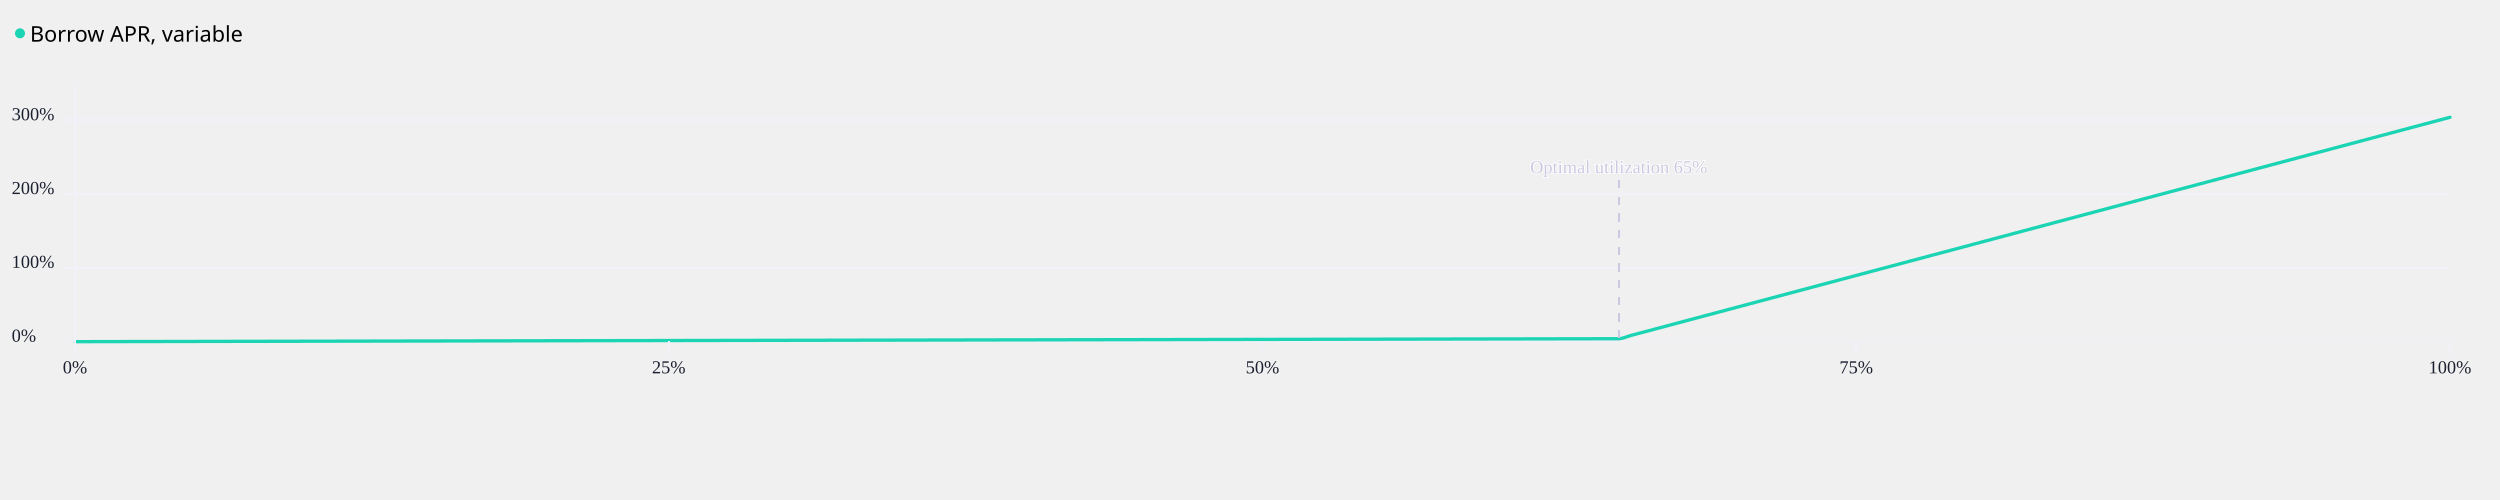
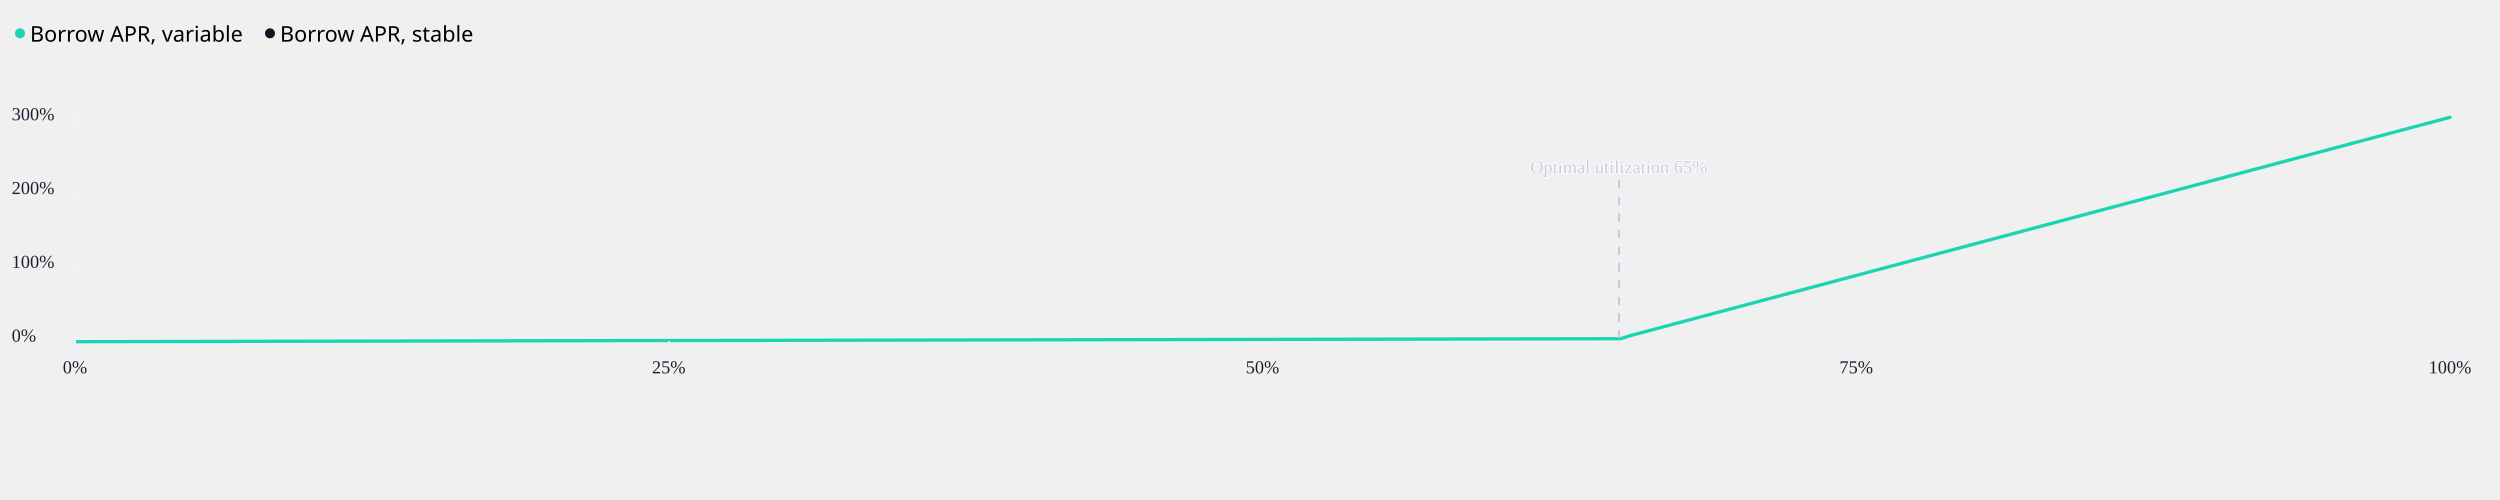
<svg xmlns="http://www.w3.org/2000/svg" style="background: white;" width="1500" height="300">
  <g style="color: black; font-size: 13px; font-family: sans-serif; transform: translate(18px, 25px);">
    <g>
      <circle r="3" cx="-6" cy="-5" style="fill: #1AD4B3" />
      <text>Borrow APR, variable</text>
+     </g>
+     <g style="transform: translateX(150px);">
+       <circle r="3" cx="-6" cy="-5" style="fill: #101423" />
+       <text>Borrow APR, stable</text>
    </g>
  </g>
  <g class="visx-group" transform="translate(45, 50)">
    <g class="visx-group visx-rows" transform="translate(0, 0)">
      <line class="visx-line" x1="0" y1="155" x2="1425" y2="155" fill="transparent" shape-rendering="crispEdges" stroke="#F2F0F9" stroke-width="1" pointer-events="none" />
      <line class="visx-line" x1="0" y1="110.714" x2="1425" y2="110.714" fill="transparent" shape-rendering="crispEdges" stroke="#F2F0F9" stroke-width="1" pointer-events="none" />
      <line class="visx-line" x1="0" y1="66.429" x2="1425" y2="66.429" fill="transparent" shape-rendering="crispEdges" stroke="#F2F0F9" stroke-width="1" pointer-events="none" />
      <line class="visx-line" x1="0" y1="22.143" x2="1425" y2="22.143" fill="transparent" shape-rendering="crispEdges" stroke="#F2F0F9" stroke-width="1" pointer-events="none" />
    </g>
    <path class="visx-linepath" d="M0,155C2.375,154.995,4.75,154.991,7.125,154.986C9.5,154.982,11.875,154.977,14.25,154.973C16.625,154.968,19,154.964,21.375,154.959C23.75,154.955,26.125,154.95,28.5,154.945C30.875,154.941,33.25,154.936,35.625,154.932C38,154.927,40.375,154.923,42.75,154.918C45.125,154.914,47.5,154.909,49.875,154.905C52.25,154.9,54.625,154.896,57,154.891C59.375,154.886,61.75,154.882,64.125,154.877C66.5,154.873,68.875,154.868,71.25,154.864C73.625,154.859,76,154.855,78.375,154.85C80.75,154.846,83.125,154.841,85.5,154.836C87.875,154.832,90.25,154.827,92.625,154.823C95,154.818,97.375,154.814,99.75,154.809C102.125,154.805,104.5,154.8,106.875,154.796C109.25,154.791,111.625,154.787,114,154.782C116.375,154.777,118.75,154.773,121.125,154.768C123.5,154.764,125.875,154.759,128.25,154.755C130.625,154.75,133,154.746,135.375,154.741C137.75,154.737,140.125,154.732,142.5,154.727C144.875,154.723,147.25,154.718,149.625,154.714C152,154.709,154.375,154.705,156.75,154.7C159.125,154.696,161.5,154.691,163.875,154.687C166.25,154.682,168.625,154.678,171,154.673C173.375,154.668,175.75,154.664,178.125,154.659C180.5,154.655,182.875,154.65,185.25,154.646C187.625,154.641,190,154.637,192.375,154.632C194.75,154.628,197.125,154.623,199.5,154.618C201.875,154.614,204.25,154.609,206.625,154.605C209,154.6,211.375,154.596,213.75,154.591C216.125,154.587,218.5,154.582,220.875,154.578C223.25,154.573,225.625,154.568,228,154.564C230.375,154.559,232.75,154.555,235.125,154.55C237.5,154.546,239.875,154.541,242.25,154.537C244.625,154.532,247,154.528,249.375,154.523C251.75,154.519,254.125,154.514,256.5,154.509C258.875,154.505,261.25,154.5,263.625,154.496C266,154.491,268.375,154.487,270.75,154.482C273.125,154.478,275.5,154.473,277.875,154.469C280.25,154.464,282.625,154.459,285,154.455C287.375,154.45,289.75,154.446,292.125,154.441C294.5,154.437,296.875,154.432,299.25,154.428C301.625,154.423,304,154.419,306.375,154.414C308.75,154.41,311.125,154.405,313.5,154.4C315.875,154.396,318.25,154.391,320.625,154.387C323,154.382,325.375,154.378,327.75,154.373C330.125,154.369,332.5,154.364,334.875,154.36C337.25,154.355,339.625,154.35,342,154.346C344.375,154.341,346.75,154.337,349.125,154.332C351.5,154.328,353.875,154.323,356.25,154.319C358.625,154.314,361,154.31,363.375,154.305C365.75,154.301,368.125,154.296,370.5,154.291C372.875,154.287,375.25,154.282,377.625,154.278C380,154.273,382.375,154.269,384.75,154.264C387.125,154.26,389.5,154.255,391.875,154.251C394.25,154.246,396.625,154.241,399,154.237C401.375,154.232,403.75,154.228,406.125,154.223C408.5,154.219,410.875,154.214,413.25,154.21C415.625,154.205,418,154.201,420.375,154.196C422.75,154.192,425.125,154.187,427.5,154.182C429.875,154.178,432.25,154.173,434.625,154.169C437,154.164,439.375,154.16,441.75,154.155C444.125,154.151,446.5,154.146,448.875,154.142C451.25,154.137,453.625,154.132,456,154.128C458.375,154.123,460.75,154.119,463.125,154.114C465.5,154.11,467.875,154.105,470.25,154.101C472.625,154.096,475,154.092,477.375,154.087C479.75,154.082,482.125,154.078,484.5,154.073C486.875,154.069,489.25,154.064,491.625,154.06C494,154.055,496.375,154.051,498.75,154.046C501.125,154.042,503.5,154.037,505.875,154.033C508.25,154.028,510.625,154.023,513,154.019C515.375,154.014,517.75,154.01,520.125,154.005C522.5,154.001,524.875,153.996,527.25,153.992C529.625,153.987,532,153.983,534.375,153.978C536.75,153.973,539.125,153.969,541.5,153.964C543.875,153.96,546.25,153.955,548.625,153.951C551,153.946,553.375,153.942,555.75,153.937C558.125,153.933,560.5,153.928,562.875,153.924C565.25,153.919,567.625,153.914,570,153.91C572.375,153.905,574.75,153.901,577.125,153.896C579.5,153.892,581.875,153.887,584.25,153.883C586.625,153.878,589,153.874,591.375,153.869C593.75,153.864,596.125,153.86,598.5,153.855C600.875,153.851,603.25,153.846,605.625,153.842C608,153.837,610.375,153.833,612.75,153.828C615.125,153.824,617.5,153.819,619.875,153.815C622.25,153.81,624.625,153.805,627,153.801C629.375,153.796,631.75,153.792,634.125,153.787C636.5,153.783,638.875,153.778,641.25,153.774C643.625,153.769,646,153.765,648.375,153.76C650.75,153.755,653.125,153.751,655.5,153.746C657.875,153.742,660.25,153.737,662.625,153.733C665,153.728,667.375,153.724,669.75,153.719C672.125,153.715,674.5,153.71,676.875,153.705C679.25,153.701,681.625,153.696,684,153.692C686.375,153.687,688.75,153.683,691.125,153.678C693.5,153.674,695.875,153.669,698.25,153.665C700.625,153.66,703,153.656,705.375,153.651C707.75,153.646,710.125,153.642,712.5,153.637C714.875,153.633,717.25,153.628,719.625,153.624C722,153.619,724.375,153.615,726.75,153.61C729.125,153.606,731.5,153.601,733.875,153.596C736.25,153.592,738.625,153.587,741,153.583C743.375,153.578,745.75,153.574,748.125,153.569C750.5,153.565,752.875,153.56,755.25,153.556C757.625,153.551,760,153.547,762.375,153.542C764.75,153.537,767.125,153.533,769.5,153.528C771.875,153.524,774.25,153.519,776.625,153.515C779,153.51,781.375,153.506,783.75,153.501C786.125,153.497,788.5,153.492,790.875,153.487C793.25,153.483,795.625,153.478,798,153.474C800.375,153.469,802.75,153.465,805.125,153.46C807.5,153.456,809.875,153.451,812.25,153.447C814.625,153.442,817,153.438,819.375,153.433C821.75,153.428,824.125,153.424,826.5,153.419C828.875,153.415,831.25,153.41,833.625,153.406C836,153.401,838.375,153.397,840.75,153.392C843.125,153.388,845.5,153.383,847.875,153.378C850.25,153.374,852.625,153.369,855,153.365C857.375,153.36,859.75,153.356,862.125,153.351C864.5,153.347,866.875,153.342,869.25,153.338C871.625,153.333,874,153.328,876.375,153.324C878.75,153.319,881.125,153.315,883.5,153.31C885.875,153.306,888.25,153.301,890.625,153.297C893,153.292,895.375,153.288,897.75,153.283C900.125,153.279,902.5,153.274,904.875,153.269C907.25,153.265,909.625,153.26,912,153.256C914.375,153.251,916.75,153.247,919.125,153.242C921.5,153.238,923.875,153.238,926.25,153.229C928.625,153.219,931,151.963,933.375,151.331C935.75,150.698,938.125,150.065,940.5,149.433C942.875,148.8,945.25,148.167,947.625,147.535C950,146.902,952.375,146.269,954.75,145.637C957.125,145.004,959.5,144.371,961.875,143.739C964.25,143.106,966.625,142.473,969,141.841C971.375,141.208,973.75,140.576,976.125,139.943C978.5,139.31,980.875,138.678,983.25,138.045C985.625,137.412,988,136.78,990.375,136.147C992.75,135.514,995.125,134.882,997.5,134.249C999.875,133.616,1002.25,132.984,1004.625,132.351C1007,131.718,1009.375,131.086,1011.75,130.453C1014.125,129.82,1016.5,129.188,1018.875,128.555C1021.25,127.922,1023.625,127.29,1026,126.657C1028.375,126.024,1030.75,125.392,1033.125,124.759C1035.5,124.127,1037.875,123.494,1040.25,122.861C1042.625,122.229,1045,121.596,1047.375,120.963C1049.75,120.331,1052.125,119.698,1054.5,119.065C1056.875,118.433,1059.25,117.8,1061.625,117.167C1064,116.535,1066.375,115.902,1068.75,115.269C1071.125,114.637,1073.5,114.004,1075.875,113.371C1078.25,112.739,1080.625,112.106,1083,111.473C1085.375,110.841,1087.75,110.208,1090.125,109.576C1092.5,108.943,1094.875,108.31,1097.25,107.678C1099.625,107.045,1102,106.412,1104.375,105.78C1106.75,105.147,1109.125,104.514,1111.5,103.882C1113.875,103.249,1116.25,102.616,1118.625,101.984C1121,101.351,1123.375,100.718,1125.75,100.086C1128.125,99.453,1130.5,98.82,1132.875,98.188C1135.25,97.555,1137.625,96.922,1140,96.29C1142.375,95.657,1144.75,95.024,1147.125,94.392C1149.5,93.759,1151.875,93.127,1154.25,92.494C1156.625,91.861,1159,91.229,1161.375,90.596C1163.75,89.963,1166.125,89.331,1168.5,88.698C1170.875,88.065,1173.25,87.433,1175.625,86.8C1178,86.167,1180.375,85.535,1182.75,84.902C1185.125,84.269,1187.5,83.637,1189.875,83.004C1192.25,82.371,1194.625,81.739,1197,81.106C1199.375,80.473,1201.75,79.841,1204.125,79.208C1206.5,78.576,1208.875,77.943,1211.25,77.31C1213.625,76.678,1216,76.045,1218.375,75.412C1220.75,74.78,1223.125,74.147,1225.5,73.514C1227.875,72.882,1230.25,72.249,1232.625,71.616C1235,70.984,1237.375,70.351,1239.75,69.718C1242.125,69.086,1244.5,68.453,1246.875,67.82C1249.25,67.188,1251.625,66.555,1254,65.922C1256.375,65.29,1258.75,64.657,1261.125,64.024C1263.5,63.392,1265.875,62.759,1268.25,62.127C1270.625,61.494,1273,60.861,1275.375,60.229C1277.75,59.596,1280.125,58.963,1282.5,58.331C1284.875,57.698,1287.25,57.065,1289.625,56.433C1292,55.8,1294.375,55.167,1296.75,54.535C1299.125,53.902,1301.5,53.269,1303.875,52.637C1306.25,52.004,1308.625,51.371,1311,50.739C1313.375,50.106,1315.75,49.473,1318.125,48.841C1320.5,48.208,1322.875,47.576,1325.25,46.943C1327.625,46.31,1330,45.678,1332.375,45.045C1334.75,44.412,1337.125,43.78,1339.5,43.147C1341.875,42.514,1344.25,41.882,1346.625,41.249C1349,40.616,1351.375,39.984,1353.75,39.351C1356.125,38.718,1358.5,38.086,1360.875,37.453C1363.25,36.82,1365.625,36.188,1368,35.555C1370.375,34.922,1372.75,34.29,1375.125,33.657C1377.5,33.024,1379.875,32.392,1382.25,31.759C1384.625,31.127,1387,30.494,1389.375,29.861C1391.75,29.229,1394.125,28.596,1396.5,27.963C1398.875,27.331,1401.25,26.698,1403.625,26.065C1406,25.433,1408.375,24.8,1410.75,24.167C1413.125,23.535,1415.5,22.902,1417.875,22.269C1420.25,21.637,1422.625,21.004,1425,20.371" fill="transparent" stroke-linecap="round" stroke="#1AD4B3" stroke-width="2" />
    <g class="visx-group visx-axis visx-axis-bottom" transform="translate(0, 155)">
      <g class="visx-group visx-axis-tick" transform="translate(0, 0)">
        <line class="visx-line" x1="0" y1="0" x2="0" y2="8" fill="transparent" shape-rendering="crispEdges" stroke="#F2F0F9" stroke-width="1" stroke-linecap="square" />
        <svg x="0" y="0" font-size="11" style="overflow:visible">
          <text transform="" x="0" y="19" fill="#1B2030" font-size="11" text-anchor="middle">
            <tspan x="0" dy="0em">0%</tspan>
          </text>
        </svg>
      </g>
      <g class="visx-group visx-axis-tick" transform="translate(0, 0)">
        <line class="visx-line" x1="356.25" y1="0" x2="356.25" y2="8" fill="transparent" shape-rendering="crispEdges" stroke="#F2F0F9" stroke-width="1" stroke-linecap="square" />
        <svg x="0" y="0" font-size="11" style="overflow:visible">
          <text transform="" x="356.25" y="19" fill="#1B2030" font-size="11" text-anchor="middle">
            <tspan x="356.25" dy="0em">25%</tspan>
          </text>
        </svg>
      </g>
      <g class="visx-group visx-axis-tick" transform="translate(0, 0)">
        <line class="visx-line" x1="712.5" y1="0" x2="712.5" y2="8" fill="transparent" shape-rendering="crispEdges" stroke="#F2F0F9" stroke-width="1" stroke-linecap="square" />
        <svg x="0" y="0" font-size="11" style="overflow:visible">
          <text transform="" x="712.5" y="19" fill="#1B2030" font-size="11" text-anchor="middle">
            <tspan x="712.5" dy="0em">50%</tspan>
          </text>
        </svg>
      </g>
      <g class="visx-group visx-axis-tick" transform="translate(0, 0)">
        <line class="visx-line" x1="1068.75" y1="0" x2="1068.75" y2="8" fill="transparent" shape-rendering="crispEdges" stroke="#F2F0F9" stroke-width="1" stroke-linecap="square" />
        <svg x="0" y="0" font-size="11" style="overflow:visible">
          <text transform="" x="1068.75" y="19" fill="#1B2030" font-size="11" text-anchor="middle">
            <tspan x="1068.75" dy="0em">75%</tspan>
          </text>
        </svg>
      </g>
      <g class="visx-group visx-axis-tick" transform="translate(0, 0)">
        <line class="visx-line" x1="1425" y1="0" x2="1425" y2="8" fill="transparent" shape-rendering="crispEdges" stroke="#F2F0F9" stroke-width="1" stroke-linecap="square" />
        <svg x="0" y="0" font-size="11" style="overflow:visible">
          <text transform="" x="1425" y="19" fill="#1B2030" font-size="11" text-anchor="middle">
            <tspan x="1425" dy="0em">100%</tspan>
          </text>
        </svg>
      </g>
    </g>
    <g class="visx-group visx-axis visx-axis-left" transform="translate(0, 0)">
      <g class="visx-group visx-axis-tick" transform="translate(0, 0)">
        <line class="visx-line" x1="0" y1="155" x2="-8" y2="155" fill="transparent" shape-rendering="crispEdges" stroke="#F2F0F9" stroke-width="1" stroke-linecap="square" />
        <svg x="-30" y="0" font-size="11" style="overflow:visible">
          <text transform="" x="-8" y="155" fill="#1B2030" font-size="11" text-anchor="start">
            <tspan x="-8" dy="0em">0%</tspan>
          </text>
        </svg>
      </g>
      <g class="visx-group visx-axis-tick" transform="translate(0, 0)">
        <line class="visx-line" x1="0" y1="110.714" x2="-8" y2="110.714" fill="transparent" shape-rendering="crispEdges" stroke="#F2F0F9" stroke-width="1" stroke-linecap="square" />
        <svg x="-30" y="0" font-size="11" style="overflow:visible">
          <text transform="" x="-8" y="110.714" fill="#1B2030" font-size="11" text-anchor="start">
            <tspan x="-8" dy="0em">100%</tspan>
          </text>
        </svg>
      </g>
      <g class="visx-group visx-axis-tick" transform="translate(0, 0)">
        <line class="visx-line" x1="0" y1="66.429" x2="-8" y2="66.429" fill="transparent" shape-rendering="crispEdges" stroke="#F2F0F9" stroke-width="1" stroke-linecap="square" />
        <svg x="-30" y="0" font-size="11" style="overflow:visible">
          <text transform="" x="-8" y="66.429" fill="#1B2030" font-size="11" text-anchor="start">
            <tspan x="-8" dy="0em">200%</tspan>
          </text>
        </svg>
      </g>
      <g class="visx-group visx-axis-tick" transform="translate(0, 0)">
        <line class="visx-line" x1="0" y1="22.143" x2="-8" y2="22.143" fill="transparent" shape-rendering="crispEdges" stroke="#F2F0F9" stroke-width="1" stroke-linecap="square" />
        <svg x="-30" y="0" font-size="11" style="overflow:visible">
          <text transform="" x="-8" y="22.143" fill="#1B2030" font-size="11" text-anchor="start">
            <tspan x="-8" dy="0em">300%</tspan>
          </text>
        </svg>
      </g>
      <line class="visx-line visx-axis-line" x1="0" y1="155.5" x2="0" y2="0.5" fill="transparent" shape-rendering="crispEdges" stroke="#F2F0F9" stroke-width="1" />
    </g>
    <rect class="visx-bar" width="1425" height="155" fill="transparent" />
    <line class="visx-line" x1="926.25" y1="58" x2="926.25" y2="155" fill="transparent" shape-rendering="crispEdges" stroke="#CDC8E1" stroke-width="1" pointer-events="none" stroke-dasharray="5" />
    <svg x="0" y="0" font-size="11px" style="overflow:visible">
      <text transform="" x="926.25" y="50" font-size="11px" fill="#555069" stroke="#FFFFFF" stroke-width="1px" text-anchor="middle">
        <tspan x="926.25" dy="0.355em">Optimal utilization 65%</tspan>
      </text>
    </svg>
    <svg x="0" y="0" font-size="11px" style="overflow:visible">
      <text transform="" x="926.25" y="50" font-size="11px" fill="#CDC8E1" text-anchor="middle">
        <tspan x="926.25" dy="0.355em">Optimal utilization 65%</tspan>
      </text>
    </svg>
  </g>
</svg>
